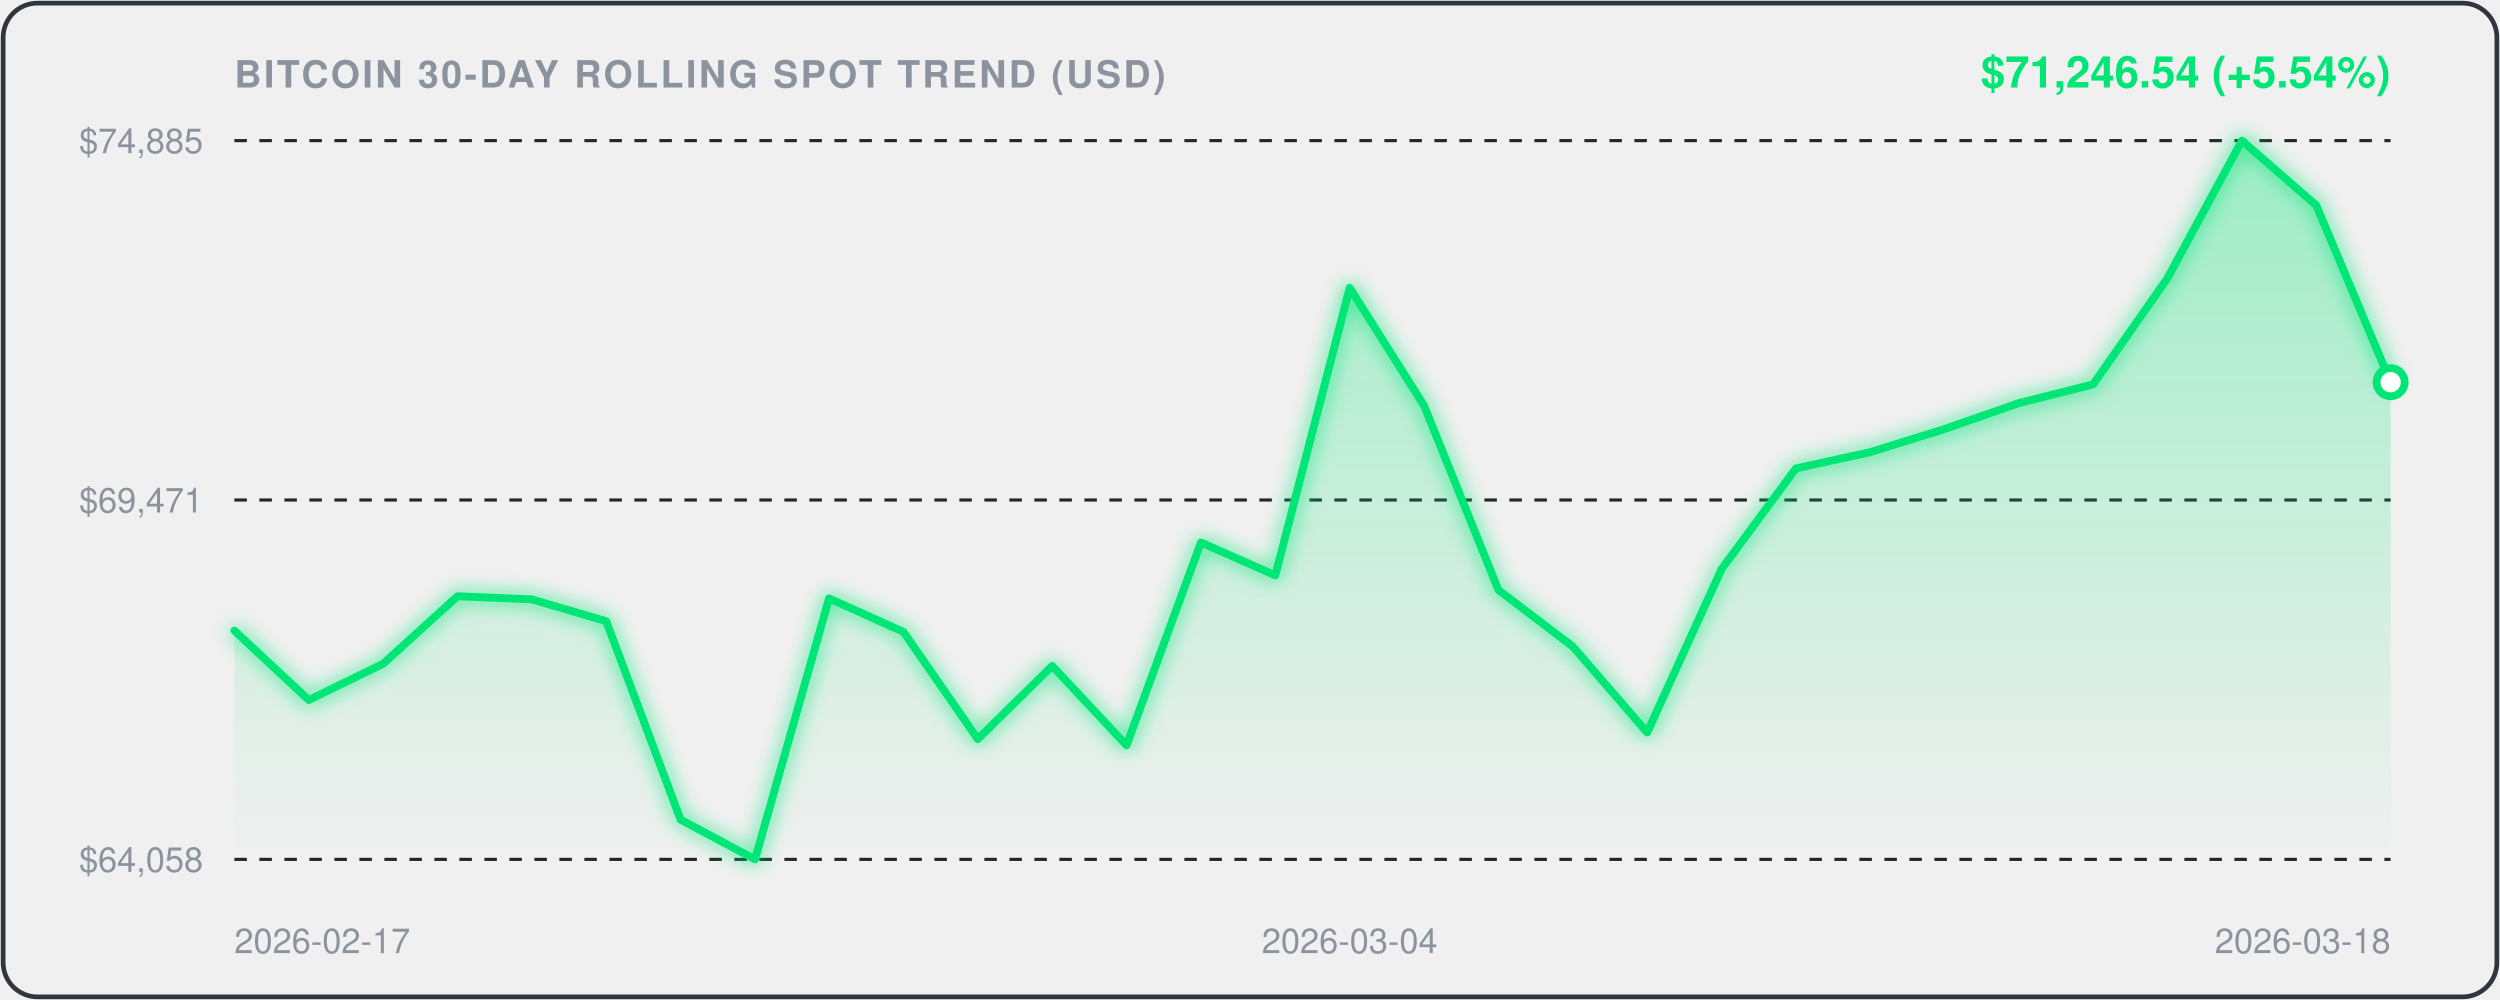
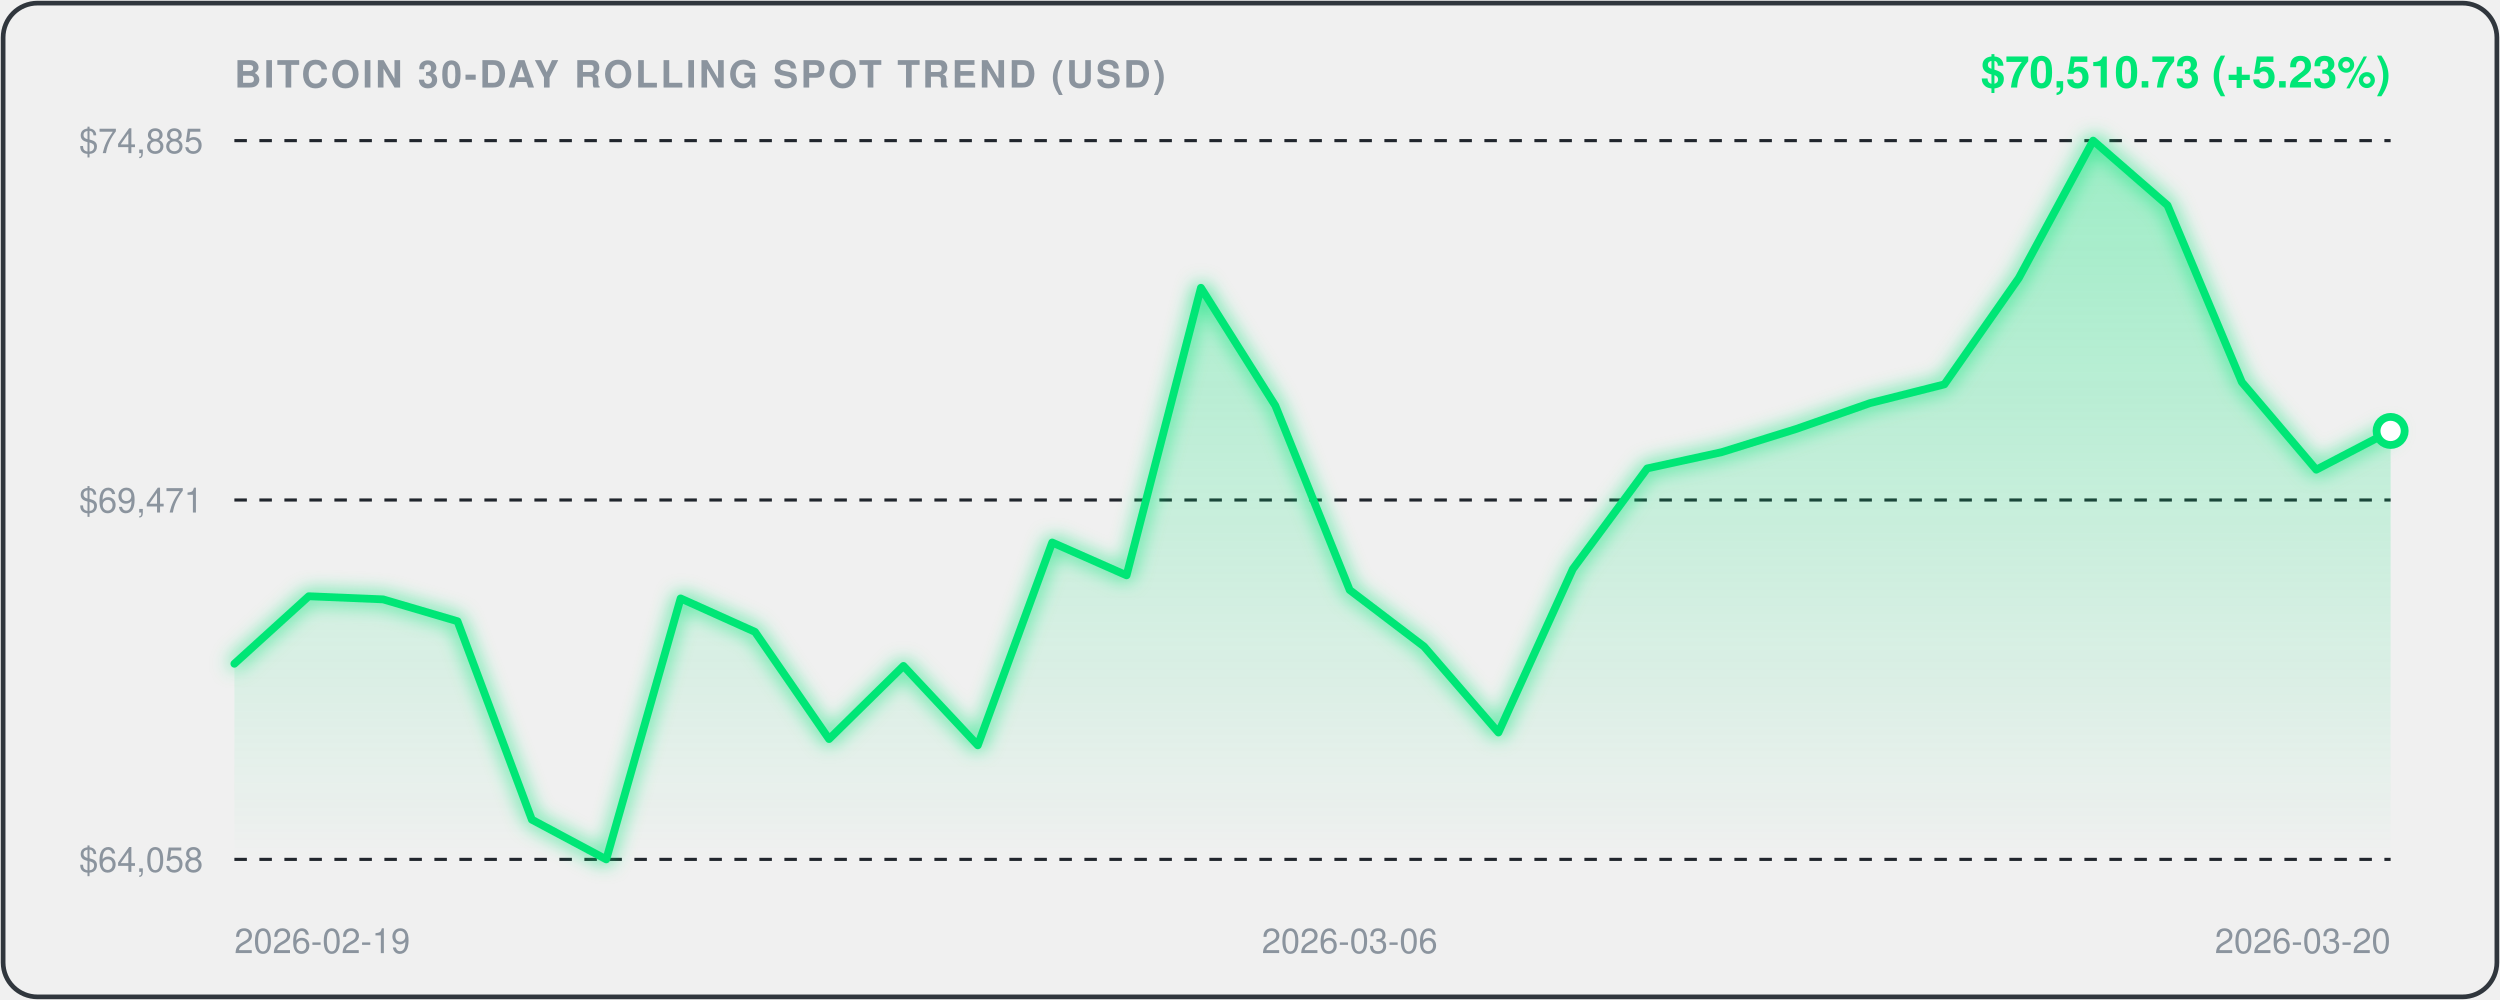
<svg xmlns="http://www.w3.org/2000/svg" viewBox="0 0 800 320" width="100%" height="100%" style="background:#0d1117;border-radius:12px;font-family:-apple-system,BlinkMacSystemFont,'Segoe UI',Helvetica,Arial,sans-serif;">
  <defs>
    <linearGradient id="areaGrad" x1="0" y1="0" x2="0" y2="1">
      <stop offset="0%" stop-color="rgba(0, 230, 118, 0.35)" />
      <stop offset="100%" stop-color="rgba(0, 230, 118, 0.0)" />
    </linearGradient>
    <filter id="glow" x="-20%" y="-20%" width="140%" height="140%">
      <feGaussianBlur stdDeviation="3" result="blur" />
      <feComposite in="SourceGraphic" in2="blur" operator="over" />
    </filter>
  </defs>
  <rect x="1" y="1" width="798" height="318" rx="11" fill="none" stroke="#30363d" stroke-width="1.5" />
  <text x="75" y="28" fill="#8b949e" font-size="12" font-weight="600" letter-spacing="0.8">BITCOIN 30-DAY ROLLING SPOT TREND (USD)</text>
-   <text x="765" y="28" text-anchor="end" fill="#00E676" font-size="14" font-weight="700">$71,246.54 (+5.54%)</text>
+   <text x="765" y="28" text-anchor="end" fill="#00E676" font-size="14" font-weight="700">$70,510.73 (+5.23%)</text>
  <line x1="75" y1="45" x2="765" y2="45" stroke="#21262d" stroke-width="1" stroke-dasharray="4,4" />
  <text x="65" y="49" text-anchor="end" fill="#8b949e" font-size="11">$74,885</text>
  <line x1="75" y1="160.0" x2="765" y2="160.0" stroke="#21262d" stroke-width="1" stroke-dasharray="4,4" />
  <text x="65" y="164.0" text-anchor="end" fill="#8b949e" font-size="11">$69,471</text>
  <line x1="75" y1="275" x2="765" y2="275" stroke="#21262d" stroke-width="1" stroke-dasharray="4,4" />
  <text x="65" y="279" text-anchor="end" fill="#8b949e" font-size="11">$64,058</text>
-   <path d="M 75.0,201.8 L 98.8,224.0 L 122.6,212.4 L 146.4,190.8 L 170.2,191.8 L 194.0,198.8 L 217.8,262.3 L 241.6,275.0 L 265.3,191.5 L 289.1,202.2 L 312.9,236.5 L 336.7,213.1 L 360.5,238.5 L 384.3,173.6 L 408.1,184.1 L 431.9,92.1 L 455.7,129.8 L 479.5,188.8 L 503.3,206.9 L 527.1,234.4 L 550.9,182.1 L 574.7,149.9 L 598.4,144.7 L 622.2,137.3 L 646.0,129.0 L 669.8,123.0 L 693.6,89.0 L 717.4,45.0 L 741.2,65.7 L 765.0,122.3 L 765.0,275.0 L 75.0,275.0 Z" fill="url(#areaGrad)" />
-   <path d="M 75.0,201.8 L 98.8,224.0 L 122.6,212.4 L 146.4,190.8 L 170.2,191.8 L 194.0,198.8 L 217.8,262.3 L 241.6,275.0 L 265.3,191.5 L 289.1,202.2 L 312.9,236.5 L 336.7,213.1 L 360.5,238.5 L 384.3,173.6 L 408.1,184.1 L 431.9,92.1 L 455.7,129.8 L 479.5,188.8 L 503.3,206.9 L 527.1,234.4 L 550.9,182.1 L 574.7,149.9 L 598.4,144.7 L 622.2,137.3 L 646.0,129.0 L 669.8,123.0 L 693.6,89.0 L 717.4,45.0 L 741.2,65.7 L 765.0,122.3" fill="none" stroke="#00E676" stroke-width="2.5" stroke-linecap="round" stroke-linejoin="round" filter="url(#glow)" />
-   <circle cx="765.0" cy="122.3" r="4.5" fill="#ffffff" stroke="#00E676" stroke-width="2.5" />
-   <text x="75.0" y="305" fill="#8b949e" font-size="11" text-anchor="start">2026-02-17</text>
-   <text x="431.9" y="305" fill="#8b949e" font-size="11" text-anchor="middle">2026-03-04</text>
-   <text x="765.0" y="305" fill="#8b949e" font-size="11" text-anchor="end">2026-03-18</text>
+   <path d="M 75.0,212.4 L 98.8,190.8 L 122.6,191.8 L 146.4,198.8 L 170.2,262.3 L 194.0,275.0 L 217.8,191.5 L 241.6,202.2 L 265.3,236.5 L 289.1,213.1 L 312.9,238.5 L 336.7,173.6 L 360.5,184.1 L 384.3,92.1 L 408.1,129.8 L 431.9,188.8 L 455.7,206.9 L 479.5,234.4 L 503.3,182.1 L 527.1,149.9 L 550.9,144.7 L 574.7,137.3 L 598.4,129.0 L 622.2,123.0 L 646.0,89.0 L 669.8,45.0 L 693.6,65.7 L 717.4,122.3 L 741.2,150.3 L 765.0,137.9 L 765.0,275.0 L 75.0,275.0 Z" fill="url(#areaGrad)" />
+   <path d="M 75.0,212.4 L 98.8,190.8 L 122.6,191.8 L 146.4,198.8 L 170.2,262.3 L 194.0,275.0 L 217.8,191.5 L 241.6,202.2 L 265.3,236.5 L 289.1,213.1 L 312.9,238.5 L 336.7,173.6 L 360.5,184.1 L 384.3,92.1 L 408.1,129.8 L 431.9,188.8 L 455.7,206.9 L 479.5,234.4 L 503.3,182.1 L 527.1,149.9 L 550.9,144.7 L 574.7,137.3 L 598.4,129.0 L 622.2,123.0 L 646.0,89.0 L 669.8,45.0 L 693.6,65.7 L 717.4,122.3 L 741.2,150.3 L 765.0,137.9" fill="none" stroke="#00E676" stroke-width="2.5" stroke-linecap="round" stroke-linejoin="round" filter="url(#glow)" />
+   <circle cx="765.0" cy="137.9" r="4.5" fill="#ffffff" stroke="#00E676" stroke-width="2.5" />
+   <text x="75.0" y="305" fill="#8b949e" font-size="11" text-anchor="start">2026-02-19</text>
+   <text x="431.9" y="305" fill="#8b949e" font-size="11" text-anchor="middle">2026-03-06</text>
+   <text x="765.0" y="305" fill="#8b949e" font-size="11" text-anchor="end">2026-03-20</text>
</svg>
